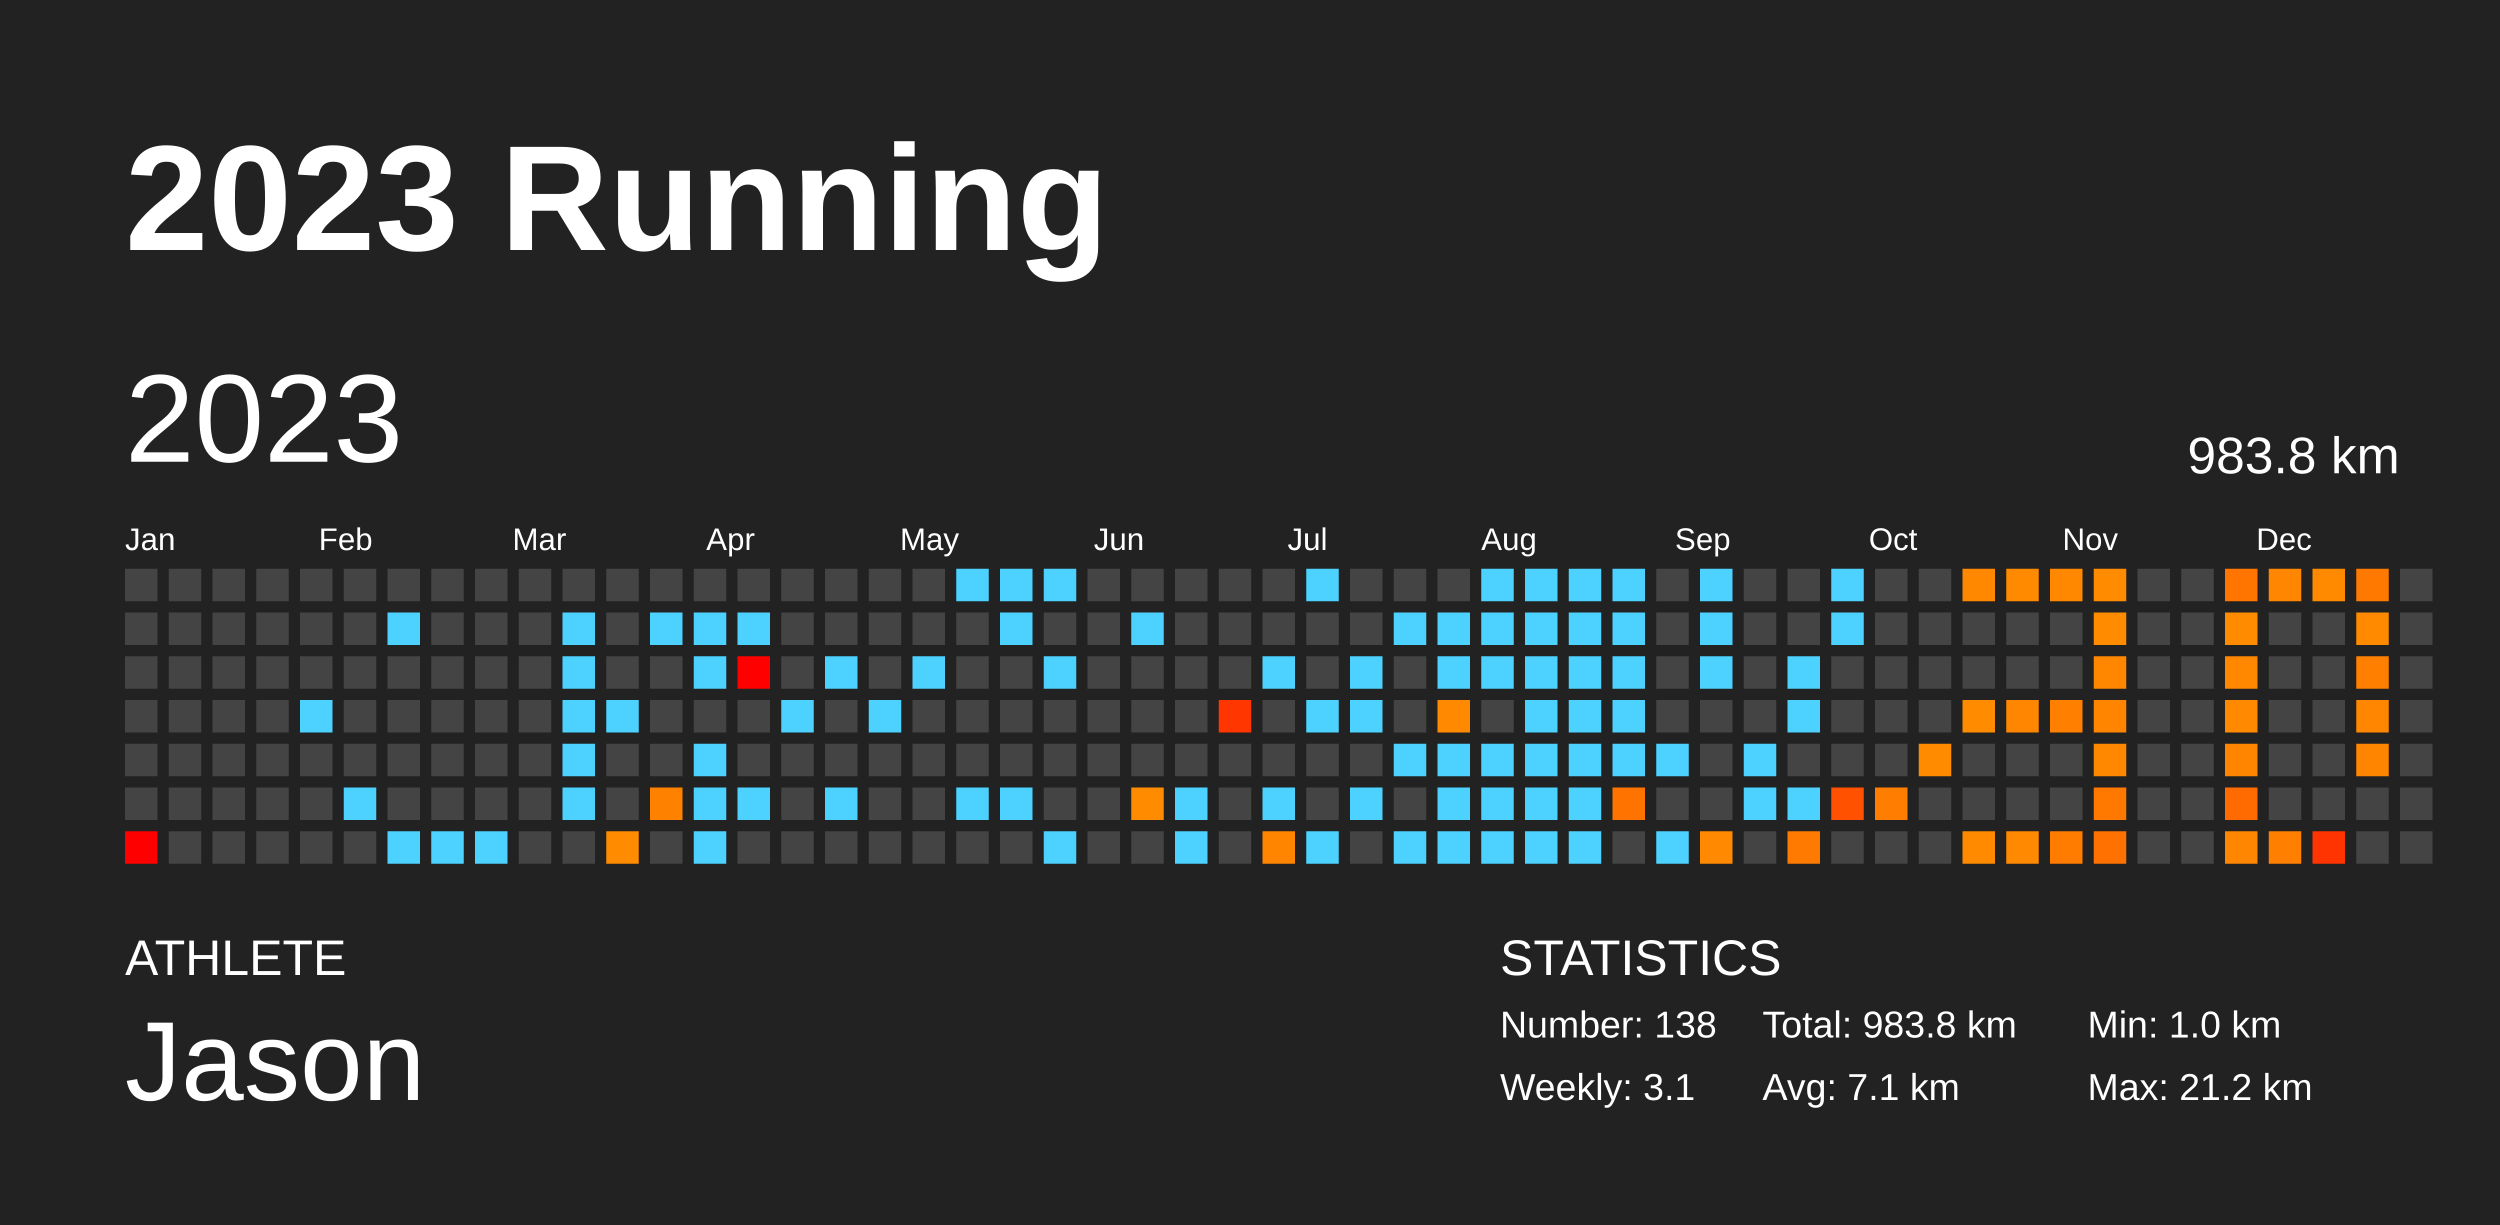
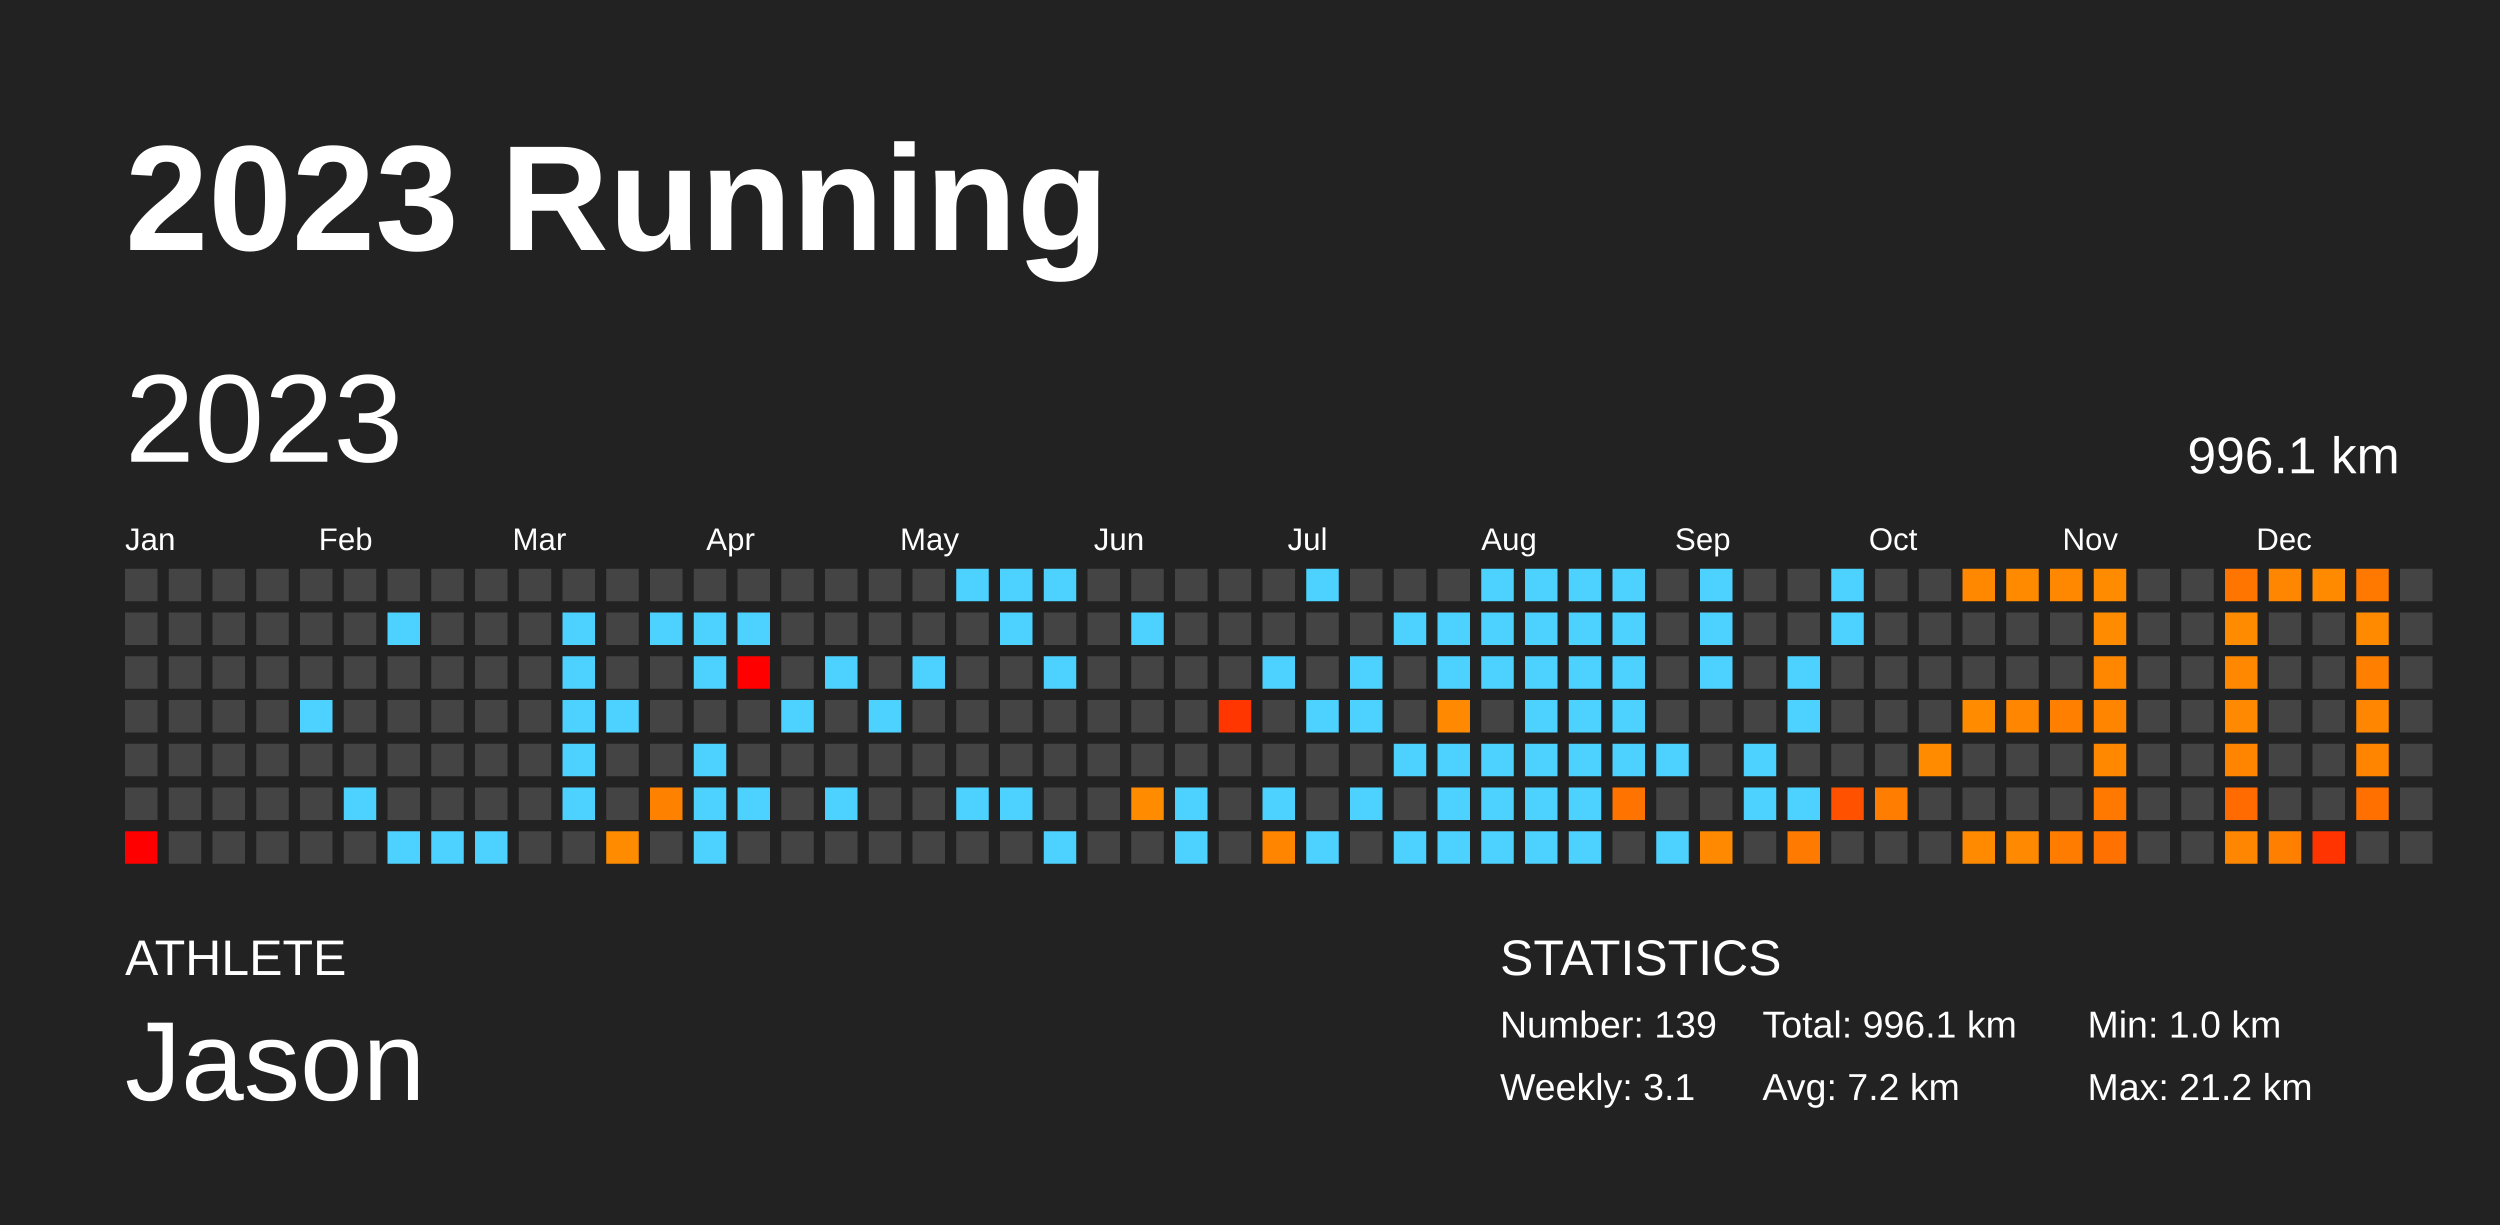
<svg xmlns="http://www.w3.org/2000/svg" baseProfile="full" height="98mm" version="1.1" viewBox="0,0,200,98" width="200mm">
  <defs />
  <rect fill="#222222" height="98" width="200" x="0" y="0" />
  <text fill="#FFFFFF" style="font-size:12px; font-family:Arial; font-weight:bold;" x="10" y="20">2023 Running</text>
  <text fill="#FFFFFF" style="font-size:4px; font-family:Arial" x="10" y="78">ATHLETE</text>
  <text fill="#FFFFFF" style="font-size:9px; font-family:Arial" x="10" y="88">Jason</text>
  <text fill="#FFFFFF" style="font-size:4px; font-family:Arial" x="120" y="78">STATISTICS</text>
-   <text fill="#FFFFFF" style="font-size:3px; font-family:Arial" x="120" y="83">Number: 138</text>
+   <text fill="#FFFFFF" style="font-size:3px; font-family:Arial" x="120" y="83">Number: 139</text>
  <text fill="#FFFFFF" style="font-size:3px; font-family:Arial" x="120" y="88">Weekly: 3.1</text>
-   <text fill="#FFFFFF" style="font-size:3px; font-family:Arial" x="141" y="83">Total: 983.8 km</text>
-   <text fill="#FFFFFF" style="font-size:3px; font-family:Arial" x="141" y="88">Avg: 7.1 km</text>
+   <text fill="#FFFFFF" style="font-size:3px; font-family:Arial" x="141" y="83">Total: 996.1 km</text>
+   <text fill="#FFFFFF" style="font-size:3px; font-family:Arial" x="141" y="88">Avg: 7.2 km</text>
  <text fill="#FFFFFF" style="font-size:3px; font-family:Arial" x="167" y="83">Min: 1.0 km</text>
  <text fill="#FFFFFF" style="font-size:3px; font-family:Arial" x="167" y="88">Max: 21.2 km</text>
  <text dominant-baseline="hanging" fill="#FFFFFF" style="font-size:10.0px; font-family:Arial;" x="10" y="30">2023</text>
-   <text dominant-baseline="hanging" fill="#FFFFFF" style="font-size:4.125px; font-family:Arial;" x="175" y="35">983.8 km</text>
+   <text dominant-baseline="hanging" fill="#FFFFFF" style="font-size:4.125px; font-family:Arial;" x="175" y="35">996.1 km</text>
  <text fill="#FFFFFF" style="font-size:2.5px; font-family:Arial" x="10.0" y="44">Jan</text>
  <text fill="#FFFFFF" style="font-size:2.5px; font-family:Arial" x="25.5" y="44">Feb</text>
  <text fill="#FFFFFF" style="font-size:2.5px; font-family:Arial" x="41.0" y="44">Mar</text>
  <text fill="#FFFFFF" style="font-size:2.5px; font-family:Arial" x="56.5" y="44">Apr</text>
  <text fill="#FFFFFF" style="font-size:2.5px; font-family:Arial" x="72.0" y="44">May</text>
  <text fill="#FFFFFF" style="font-size:2.5px; font-family:Arial" x="87.5" y="44">Jun</text>
  <text fill="#FFFFFF" style="font-size:2.5px; font-family:Arial" x="103.0" y="44">Jul</text>
  <text fill="#FFFFFF" style="font-size:2.5px; font-family:Arial" x="118.5" y="44">Aug</text>
  <text fill="#FFFFFF" style="font-size:2.5px; font-family:Arial" x="134.0" y="44">Sep</text>
  <text fill="#FFFFFF" style="font-size:2.5px; font-family:Arial" x="149.5" y="44">Oct</text>
  <text fill="#FFFFFF" style="font-size:2.5px; font-family:Arial" x="165.0" y="44">Nov</text>
  <text fill="#FFFFFF" style="font-size:2.5px; font-family:Arial" x="180.5" y="44">Dec</text>
  <rect fill="#444444" height="2.6" width="2.6" x="10.0" y="45.5" />
  <rect fill="#444444" height="2.6" width="2.6" x="10.0" y="49.0" />
  <rect fill="#444444" height="2.6" width="2.6" x="10.0" y="52.5" />
  <rect fill="#444444" height="2.6" width="2.6" x="10.0" y="56.0" />
  <rect fill="#444444" height="2.6" width="2.6" x="10.0" y="59.5" />
  <rect fill="#444444" height="2.6" width="2.6" x="10.0" y="63.0" />
  <rect fill="red" height="2.6" width="2.6" x="10.0" y="66.5" />
  <rect fill="#444444" height="2.6" width="2.6" x="13.5" y="45.5" />
  <rect fill="#444444" height="2.6" width="2.6" x="13.5" y="49.0" />
  <rect fill="#444444" height="2.6" width="2.6" x="13.5" y="52.5" />
  <rect fill="#444444" height="2.6" width="2.6" x="13.5" y="56.0" />
  <rect fill="#444444" height="2.6" width="2.6" x="13.5" y="59.5" />
  <rect fill="#444444" height="2.6" width="2.6" x="13.5" y="63.0" />
  <rect fill="#444444" height="2.6" width="2.6" x="13.5" y="66.5" />
  <rect fill="#444444" height="2.6" width="2.6" x="17.0" y="45.5" />
  <rect fill="#444444" height="2.6" width="2.6" x="17.0" y="49.0" />
  <rect fill="#444444" height="2.6" width="2.6" x="17.0" y="52.5" />
  <rect fill="#444444" height="2.6" width="2.6" x="17.0" y="56.0" />
  <rect fill="#444444" height="2.6" width="2.6" x="17.0" y="59.5" />
  <rect fill="#444444" height="2.6" width="2.6" x="17.0" y="63.0" />
  <rect fill="#444444" height="2.6" width="2.6" x="17.0" y="66.5" />
  <rect fill="#444444" height="2.6" width="2.6" x="20.5" y="45.5" />
  <rect fill="#444444" height="2.6" width="2.6" x="20.5" y="49.0" />
  <rect fill="#444444" height="2.6" width="2.6" x="20.5" y="52.5" />
  <rect fill="#444444" height="2.6" width="2.6" x="20.5" y="56.0" />
  <rect fill="#444444" height="2.6" width="2.6" x="20.5" y="59.5" />
  <rect fill="#444444" height="2.6" width="2.6" x="20.5" y="63.0" />
  <rect fill="#444444" height="2.6" width="2.6" x="20.5" y="66.5" />
  <rect fill="#444444" height="2.6" width="2.6" x="24.0" y="45.5" />
  <rect fill="#444444" height="2.6" width="2.6" x="24.0" y="49.0" />
  <rect fill="#444444" height="2.6" width="2.6" x="24.0" y="52.5" />
  <rect fill="#4dd2ff" height="2.6" width="2.6" x="24.0" y="56.0" />
  <rect fill="#444444" height="2.6" width="2.6" x="24.0" y="59.5" />
  <rect fill="#444444" height="2.6" width="2.6" x="24.0" y="63.0" />
  <rect fill="#444444" height="2.6" width="2.6" x="24.0" y="66.5" />
  <rect fill="#444444" height="2.6" width="2.6" x="27.5" y="45.5" />
  <rect fill="#444444" height="2.6" width="2.6" x="27.5" y="49.0" />
  <rect fill="#444444" height="2.6" width="2.6" x="27.5" y="52.5" />
  <rect fill="#444444" height="2.6" width="2.6" x="27.5" y="56.0" />
  <rect fill="#444444" height="2.6" width="2.6" x="27.5" y="59.5" />
  <rect fill="#4dd2ff" height="2.6" width="2.6" x="27.5" y="63.0" />
  <rect fill="#444444" height="2.6" width="2.6" x="27.5" y="66.5" />
  <rect fill="#444444" height="2.6" width="2.6" x="31.0" y="45.5" />
  <rect fill="#4dd2ff" height="2.6" width="2.6" x="31.0" y="49.0" />
  <rect fill="#444444" height="2.6" width="2.6" x="31.0" y="52.5" />
  <rect fill="#444444" height="2.6" width="2.6" x="31.0" y="56.0" />
  <rect fill="#444444" height="2.6" width="2.6" x="31.0" y="59.5" />
  <rect fill="#444444" height="2.6" width="2.6" x="31.0" y="63.0" />
  <rect fill="#4dd2ff" height="2.6" width="2.6" x="31.0" y="66.5" />
  <rect fill="#444444" height="2.6" width="2.6" x="34.5" y="45.5" />
  <rect fill="#444444" height="2.6" width="2.6" x="34.5" y="49.0" />
  <rect fill="#444444" height="2.6" width="2.6" x="34.5" y="52.5" />
  <rect fill="#444444" height="2.6" width="2.6" x="34.5" y="56.0" />
  <rect fill="#444444" height="2.6" width="2.6" x="34.5" y="59.5" />
  <rect fill="#444444" height="2.6" width="2.6" x="34.5" y="63.0" />
  <rect fill="#4dd2ff" height="2.6" width="2.6" x="34.5" y="66.5" />
  <rect fill="#444444" height="2.6" width="2.6" x="38.0" y="45.5" />
  <rect fill="#444444" height="2.6" width="2.6" x="38.0" y="49.0" />
  <rect fill="#444444" height="2.6" width="2.6" x="38.0" y="52.5" />
  <rect fill="#444444" height="2.6" width="2.6" x="38.0" y="56.0" />
  <rect fill="#444444" height="2.6" width="2.6" x="38.0" y="59.5" />
  <rect fill="#444444" height="2.6" width="2.6" x="38.0" y="63.0" />
  <rect fill="#4dd2ff" height="2.6" width="2.6" x="38.0" y="66.5" />
  <rect fill="#444444" height="2.6" width="2.6" x="41.5" y="45.5" />
  <rect fill="#444444" height="2.6" width="2.6" x="41.5" y="49.0" />
  <rect fill="#444444" height="2.6" width="2.6" x="41.5" y="52.5" />
  <rect fill="#444444" height="2.6" width="2.6" x="41.5" y="56.0" />
  <rect fill="#444444" height="2.6" width="2.6" x="41.5" y="59.5" />
  <rect fill="#444444" height="2.6" width="2.6" x="41.5" y="63.0" />
  <rect fill="#444444" height="2.6" width="2.6" x="41.5" y="66.5" />
  <rect fill="#444444" height="2.6" width="2.6" x="45.0" y="45.5" />
  <rect fill="#4dd2ff" height="2.6" width="2.6" x="45.0" y="49.0" />
  <rect fill="#4dd2ff" height="2.6" width="2.6" x="45.0" y="52.5" />
  <rect fill="#4dd2ff" height="2.6" width="2.6" x="45.0" y="56.0" />
  <rect fill="#4dd2ff" height="2.6" width="2.6" x="45.0" y="59.5" />
  <rect fill="#4dd2ff" height="2.6" width="2.6" x="45.0" y="63.0" />
  <rect fill="#444444" height="2.6" width="2.6" x="45.0" y="66.5" />
  <rect fill="#444444" height="2.6" width="2.6" x="48.5" y="45.5" />
  <rect fill="#444444" height="2.6" width="2.6" x="48.5" y="49.0" />
  <rect fill="#444444" height="2.6" width="2.6" x="48.5" y="52.5" />
  <rect fill="#4dd2ff" height="2.6" width="2.6" x="48.5" y="56.0" />
  <rect fill="#444444" height="2.6" width="2.6" x="48.5" y="59.5" />
  <rect fill="#444444" height="2.6" width="2.6" x="48.5" y="63.0" />
  <rect fill="#ff8b00" height="2.6" width="2.6" x="48.5" y="66.5" />
  <rect fill="#444444" height="2.6" width="2.6" x="52.0" y="45.5" />
  <rect fill="#4dd2ff" height="2.6" width="2.6" x="52.0" y="49.0" />
  <rect fill="#444444" height="2.6" width="2.6" x="52.0" y="52.5" />
  <rect fill="#444444" height="2.6" width="2.6" x="52.0" y="56.0" />
  <rect fill="#444444" height="2.6" width="2.6" x="52.0" y="59.5" />
  <rect fill="#ff8100" height="2.6" width="2.6" x="52.0" y="63.0" />
  <rect fill="#444444" height="2.6" width="2.6" x="52.0" y="66.5" />
  <rect fill="#444444" height="2.6" width="2.6" x="55.5" y="45.5" />
  <rect fill="#4dd2ff" height="2.6" width="2.6" x="55.5" y="49.0" />
  <rect fill="#4dd2ff" height="2.6" width="2.6" x="55.5" y="52.5" />
  <rect fill="#444444" height="2.6" width="2.6" x="55.5" y="56.0" />
  <rect fill="#4dd2ff" height="2.6" width="2.6" x="55.5" y="59.5" />
  <rect fill="#4dd2ff" height="2.6" width="2.6" x="55.5" y="63.0" />
  <rect fill="#4dd2ff" height="2.6" width="2.6" x="55.5" y="66.5" />
  <rect fill="#444444" height="2.6" width="2.6" x="59.0" y="45.5" />
  <rect fill="#4dd2ff" height="2.6" width="2.6" x="59.0" y="49.0" />
  <rect fill="red" height="2.6" width="2.6" x="59.0" y="52.5" />
  <rect fill="#444444" height="2.6" width="2.6" x="59.0" y="56.0" />
  <rect fill="#444444" height="2.6" width="2.6" x="59.0" y="59.5" />
  <rect fill="#4dd2ff" height="2.6" width="2.6" x="59.0" y="63.0" />
  <rect fill="#444444" height="2.6" width="2.6" x="59.0" y="66.5" />
  <rect fill="#444444" height="2.6" width="2.6" x="62.5" y="45.5" />
  <rect fill="#444444" height="2.6" width="2.6" x="62.5" y="49.0" />
  <rect fill="#444444" height="2.6" width="2.6" x="62.5" y="52.5" />
  <rect fill="#4dd2ff" height="2.6" width="2.6" x="62.5" y="56.0" />
  <rect fill="#444444" height="2.6" width="2.6" x="62.5" y="59.5" />
  <rect fill="#444444" height="2.6" width="2.6" x="62.5" y="63.0" />
  <rect fill="#444444" height="2.6" width="2.6" x="62.5" y="66.5" />
  <rect fill="#444444" height="2.6" width="2.6" x="66.0" y="45.5" />
  <rect fill="#444444" height="2.6" width="2.6" x="66.0" y="49.0" />
  <rect fill="#4dd2ff" height="2.6" width="2.6" x="66.0" y="52.5" />
  <rect fill="#444444" height="2.6" width="2.6" x="66.0" y="56.0" />
  <rect fill="#444444" height="2.6" width="2.6" x="66.0" y="59.5" />
  <rect fill="#4dd2ff" height="2.6" width="2.6" x="66.0" y="63.0" />
  <rect fill="#444444" height="2.6" width="2.6" x="66.0" y="66.5" />
  <rect fill="#444444" height="2.6" width="2.6" x="69.5" y="45.5" />
  <rect fill="#444444" height="2.6" width="2.6" x="69.5" y="49.0" />
  <rect fill="#444444" height="2.6" width="2.6" x="69.5" y="52.5" />
  <rect fill="#4dd2ff" height="2.6" width="2.6" x="69.5" y="56.0" />
  <rect fill="#444444" height="2.6" width="2.6" x="69.5" y="59.5" />
  <rect fill="#444444" height="2.6" width="2.6" x="69.5" y="63.0" />
  <rect fill="#444444" height="2.6" width="2.6" x="69.5" y="66.5" />
  <rect fill="#444444" height="2.6" width="2.6" x="73.0" y="45.5" />
  <rect fill="#444444" height="2.6" width="2.6" x="73.0" y="49.0" />
  <rect fill="#4dd2ff" height="2.6" width="2.6" x="73.0" y="52.5" />
  <rect fill="#444444" height="2.6" width="2.6" x="73.0" y="56.0" />
  <rect fill="#444444" height="2.6" width="2.6" x="73.0" y="59.5" />
  <rect fill="#444444" height="2.6" width="2.6" x="73.0" y="63.0" />
  <rect fill="#444444" height="2.6" width="2.6" x="73.0" y="66.5" />
  <rect fill="#4dd2ff" height="2.6" width="2.6" x="76.5" y="45.5" />
  <rect fill="#444444" height="2.6" width="2.6" x="76.5" y="49.0" />
  <rect fill="#444444" height="2.6" width="2.6" x="76.5" y="52.5" />
  <rect fill="#444444" height="2.6" width="2.6" x="76.5" y="56.0" />
  <rect fill="#444444" height="2.6" width="2.6" x="76.5" y="59.5" />
  <rect fill="#4dd2ff" height="2.6" width="2.6" x="76.5" y="63.0" />
  <rect fill="#444444" height="2.6" width="2.6" x="76.5" y="66.5" />
  <rect fill="#4dd2ff" height="2.6" width="2.6" x="80.0" y="45.5" />
  <rect fill="#4dd2ff" height="2.6" width="2.6" x="80.0" y="49.0" />
  <rect fill="#444444" height="2.6" width="2.6" x="80.0" y="52.5" />
  <rect fill="#444444" height="2.6" width="2.6" x="80.0" y="56.0" />
  <rect fill="#444444" height="2.6" width="2.6" x="80.0" y="59.5" />
  <rect fill="#4dd2ff" height="2.6" width="2.6" x="80.0" y="63.0" />
  <rect fill="#444444" height="2.6" width="2.6" x="80.0" y="66.5" />
  <rect fill="#4dd2ff" height="2.6" width="2.6" x="83.5" y="45.5" />
  <rect fill="#444444" height="2.6" width="2.6" x="83.5" y="49.0" />
  <rect fill="#4dd2ff" height="2.6" width="2.6" x="83.5" y="52.5" />
  <rect fill="#444444" height="2.6" width="2.6" x="83.5" y="56.0" />
  <rect fill="#444444" height="2.6" width="2.6" x="83.5" y="59.5" />
  <rect fill="#444444" height="2.6" width="2.6" x="83.5" y="63.0" />
  <rect fill="#4dd2ff" height="2.6" width="2.6" x="83.5" y="66.5" />
  <rect fill="#444444" height="2.6" width="2.6" x="87.0" y="45.5" />
  <rect fill="#444444" height="2.6" width="2.6" x="87.0" y="49.0" />
  <rect fill="#444444" height="2.6" width="2.6" x="87.0" y="52.5" />
  <rect fill="#444444" height="2.6" width="2.6" x="87.0" y="56.0" />
  <rect fill="#444444" height="2.6" width="2.6" x="87.0" y="59.5" />
  <rect fill="#444444" height="2.6" width="2.6" x="87.0" y="63.0" />
  <rect fill="#444444" height="2.6" width="2.6" x="87.0" y="66.5" />
  <rect fill="#444444" height="2.6" width="2.6" x="90.5" y="45.5" />
  <rect fill="#4dd2ff" height="2.6" width="2.6" x="90.5" y="49.0" />
  <rect fill="#444444" height="2.6" width="2.6" x="90.5" y="52.5" />
  <rect fill="#444444" height="2.6" width="2.6" x="90.5" y="56.0" />
  <rect fill="#444444" height="2.6" width="2.6" x="90.5" y="59.5" />
  <rect fill="#ff8b00" height="2.6" width="2.6" x="90.5" y="63.0" />
  <rect fill="#444444" height="2.6" width="2.6" x="90.5" y="66.5" />
  <rect fill="#444444" height="2.6" width="2.6" x="94.0" y="45.5" />
  <rect fill="#444444" height="2.6" width="2.6" x="94.0" y="49.0" />
  <rect fill="#444444" height="2.6" width="2.6" x="94.0" y="52.5" />
  <rect fill="#444444" height="2.6" width="2.6" x="94.0" y="56.0" />
  <rect fill="#444444" height="2.6" width="2.6" x="94.0" y="59.5" />
  <rect fill="#4dd2ff" height="2.6" width="2.6" x="94.0" y="63.0" />
  <rect fill="#4dd2ff" height="2.6" width="2.6" x="94.0" y="66.5" />
  <rect fill="#444444" height="2.6" width="2.6" x="97.5" y="45.5" />
  <rect fill="#444444" height="2.6" width="2.6" x="97.5" y="49.0" />
  <rect fill="#444444" height="2.6" width="2.6" x="97.5" y="52.5" />
  <rect fill="#ff3600" height="2.6" width="2.6" x="97.5" y="56.0" />
  <rect fill="#444444" height="2.6" width="2.6" x="97.5" y="59.5" />
  <rect fill="#444444" height="2.6" width="2.6" x="97.5" y="63.0" />
  <rect fill="#444444" height="2.6" width="2.6" x="97.5" y="66.5" />
  <rect fill="#444444" height="2.6" width="2.6" x="101.0" y="45.5" />
  <rect fill="#444444" height="2.6" width="2.6" x="101.0" y="49.0" />
  <rect fill="#4dd2ff" height="2.6" width="2.6" x="101.0" y="52.5" />
  <rect fill="#444444" height="2.6" width="2.6" x="101.0" y="56.0" />
  <rect fill="#444444" height="2.6" width="2.6" x="101.0" y="59.5" />
  <rect fill="#4dd2ff" height="2.6" width="2.6" x="101.0" y="63.0" />
  <rect fill="#ff8500" height="2.6" width="2.6" x="101.0" y="66.5" />
  <rect fill="#4dd2ff" height="2.6" width="2.6" x="104.5" y="45.5" />
  <rect fill="#444444" height="2.6" width="2.6" x="104.5" y="49.0" />
  <rect fill="#444444" height="2.6" width="2.6" x="104.5" y="52.5" />
  <rect fill="#4dd2ff" height="2.6" width="2.6" x="104.5" y="56.0" />
  <rect fill="#444444" height="2.6" width="2.6" x="104.5" y="59.5" />
  <rect fill="#444444" height="2.6" width="2.6" x="104.5" y="63.0" />
  <rect fill="#4dd2ff" height="2.6" width="2.6" x="104.5" y="66.5" />
  <rect fill="#444444" height="2.6" width="2.6" x="108.0" y="45.5" />
  <rect fill="#444444" height="2.6" width="2.6" x="108.0" y="49.0" />
  <rect fill="#4dd2ff" height="2.6" width="2.6" x="108.0" y="52.5" />
  <rect fill="#4dd2ff" height="2.6" width="2.6" x="108.0" y="56.0" />
  <rect fill="#444444" height="2.6" width="2.6" x="108.0" y="59.5" />
  <rect fill="#4dd2ff" height="2.6" width="2.6" x="108.0" y="63.0" />
  <rect fill="#444444" height="2.6" width="2.6" x="108.0" y="66.5" />
  <rect fill="#444444" height="2.6" width="2.6" x="111.5" y="45.5" />
  <rect fill="#4dd2ff" height="2.6" width="2.6" x="111.5" y="49.0" />
  <rect fill="#444444" height="2.6" width="2.6" x="111.5" y="52.5" />
  <rect fill="#444444" height="2.6" width="2.6" x="111.5" y="56.0" />
  <rect fill="#4dd2ff" height="2.6" width="2.6" x="111.5" y="59.5" />
  <rect fill="#444444" height="2.6" width="2.6" x="111.5" y="63.0" />
  <rect fill="#4dd2ff" height="2.6" width="2.6" x="111.5" y="66.5" />
  <rect fill="#444444" height="2.6" width="2.6" x="115.0" y="45.5" />
  <rect fill="#4dd2ff" height="2.6" width="2.6" x="115.0" y="49.0" />
  <rect fill="#4dd2ff" height="2.6" width="2.6" x="115.0" y="52.5" />
  <rect fill="#ff8900" height="2.6" width="2.6" x="115.0" y="56.0" />
  <rect fill="#4dd2ff" height="2.6" width="2.6" x="115.0" y="59.5" />
  <rect fill="#4dd2ff" height="2.6" width="2.6" x="115.0" y="63.0" />
  <rect fill="#4dd2ff" height="2.6" width="2.6" x="115.0" y="66.5" />
  <rect fill="#4dd2ff" height="2.6" width="2.6" x="118.5" y="45.5" />
  <rect fill="#4dd2ff" height="2.6" width="2.6" x="118.5" y="49.0" />
  <rect fill="#4dd2ff" height="2.6" width="2.6" x="118.5" y="52.5" />
  <rect fill="#444444" height="2.6" width="2.6" x="118.5" y="56.0" />
  <rect fill="#4dd2ff" height="2.6" width="2.6" x="118.5" y="59.5" />
  <rect fill="#4dd2ff" height="2.6" width="2.6" x="118.5" y="63.0" />
  <rect fill="#4dd2ff" height="2.6" width="2.6" x="118.5" y="66.5" />
  <rect fill="#4dd2ff" height="2.6" width="2.6" x="122.0" y="45.5" />
  <rect fill="#4dd2ff" height="2.6" width="2.6" x="122.0" y="49.0" />
  <rect fill="#4dd2ff" height="2.6" width="2.6" x="122.0" y="52.5" />
  <rect fill="#4dd2ff" height="2.6" width="2.6" x="122.0" y="56.0" />
  <rect fill="#4dd2ff" height="2.6" width="2.6" x="122.0" y="59.5" />
  <rect fill="#4dd2ff" height="2.6" width="2.6" x="122.0" y="63.0" />
  <rect fill="#4dd2ff" height="2.6" width="2.6" x="122.0" y="66.5" />
  <rect fill="#4dd2ff" height="2.6" width="2.6" x="125.5" y="45.5" />
  <rect fill="#4dd2ff" height="2.6" width="2.6" x="125.5" y="49.0" />
  <rect fill="#4dd2ff" height="2.6" width="2.6" x="125.5" y="52.5" />
  <rect fill="#4dd2ff" height="2.6" width="2.6" x="125.5" y="56.0" />
  <rect fill="#4dd2ff" height="2.6" width="2.6" x="125.5" y="59.5" />
  <rect fill="#4dd2ff" height="2.6" width="2.6" x="125.5" y="63.0" />
  <rect fill="#4dd2ff" height="2.6" width="2.6" x="125.5" y="66.5" />
  <rect fill="#4dd2ff" height="2.6" width="2.6" x="129.0" y="45.5" />
  <rect fill="#4dd2ff" height="2.6" width="2.6" x="129.0" y="49.0" />
  <rect fill="#4dd2ff" height="2.6" width="2.6" x="129.0" y="52.5" />
  <rect fill="#4dd2ff" height="2.6" width="2.6" x="129.0" y="56.0" />
  <rect fill="#4dd2ff" height="2.6" width="2.6" x="129.0" y="59.5" />
  <rect fill="#ff7400" height="2.6" width="2.6" x="129.0" y="63.0" />
  <rect fill="#444444" height="2.6" width="2.6" x="129.0" y="66.5" />
  <rect fill="#444444" height="2.6" width="2.6" x="132.5" y="45.5" />
  <rect fill="#444444" height="2.6" width="2.6" x="132.5" y="49.0" />
  <rect fill="#444444" height="2.6" width="2.6" x="132.5" y="52.5" />
  <rect fill="#444444" height="2.6" width="2.6" x="132.5" y="56.0" />
  <rect fill="#4dd2ff" height="2.6" width="2.6" x="132.5" y="59.5" />
  <rect fill="#444444" height="2.6" width="2.6" x="132.5" y="63.0" />
  <rect fill="#4dd2ff" height="2.6" width="2.6" x="132.5" y="66.5" />
  <rect fill="#4dd2ff" height="2.6" width="2.6" x="136.0" y="45.5" />
  <rect fill="#4dd2ff" height="2.6" width="2.6" x="136.0" y="49.0" />
  <rect fill="#4dd2ff" height="2.6" width="2.6" x="136.0" y="52.5" />
  <rect fill="#444444" height="2.6" width="2.6" x="136.0" y="56.0" />
  <rect fill="#444444" height="2.6" width="2.6" x="136.0" y="59.5" />
  <rect fill="#444444" height="2.6" width="2.6" x="136.0" y="63.0" />
  <rect fill="#ff8900" height="2.6" width="2.6" x="136.0" y="66.5" />
  <rect fill="#444444" height="2.6" width="2.6" x="139.5" y="45.5" />
  <rect fill="#444444" height="2.6" width="2.6" x="139.5" y="49.0" />
  <rect fill="#444444" height="2.6" width="2.6" x="139.5" y="52.5" />
  <rect fill="#444444" height="2.6" width="2.6" x="139.5" y="56.0" />
  <rect fill="#4dd2ff" height="2.6" width="2.6" x="139.5" y="59.5" />
  <rect fill="#4dd2ff" height="2.6" width="2.6" x="139.5" y="63.0" />
  <rect fill="#444444" height="2.6" width="2.6" x="139.5" y="66.5" />
  <rect fill="#444444" height="2.6" width="2.6" x="143.0" y="45.5" />
  <rect fill="#444444" height="2.6" width="2.6" x="143.0" y="49.0" />
  <rect fill="#4dd2ff" height="2.6" width="2.6" x="143.0" y="52.5" />
  <rect fill="#4dd2ff" height="2.6" width="2.6" x="143.0" y="56.0" />
  <rect fill="#444444" height="2.6" width="2.6" x="143.0" y="59.5" />
  <rect fill="#4dd2ff" height="2.6" width="2.6" x="143.0" y="63.0" />
  <rect fill="#ff7a00" height="2.6" width="2.6" x="143.0" y="66.5" />
  <rect fill="#4dd2ff" height="2.6" width="2.6" x="146.5" y="45.5" />
  <rect fill="#4dd2ff" height="2.6" width="2.6" x="146.5" y="49.0" />
  <rect fill="#444444" height="2.6" width="2.6" x="146.5" y="52.5" />
  <rect fill="#444444" height="2.6" width="2.6" x="146.5" y="56.0" />
  <rect fill="#444444" height="2.6" width="2.6" x="146.5" y="59.5" />
  <rect fill="#ff5100" height="2.6" width="2.6" x="146.5" y="63.0" />
  <rect fill="#444444" height="2.6" width="2.6" x="146.5" y="66.5" />
  <rect fill="#444444" height="2.6" width="2.6" x="150.0" y="45.5" />
  <rect fill="#444444" height="2.6" width="2.6" x="150.0" y="49.0" />
  <rect fill="#444444" height="2.6" width="2.6" x="150.0" y="52.5" />
  <rect fill="#444444" height="2.6" width="2.6" x="150.0" y="56.0" />
  <rect fill="#444444" height="2.6" width="2.6" x="150.0" y="59.5" />
  <rect fill="#ff7d00" height="2.6" width="2.6" x="150.0" y="63.0" />
  <rect fill="#444444" height="2.6" width="2.6" x="150.0" y="66.5" />
  <rect fill="#444444" height="2.6" width="2.6" x="153.5" y="45.5" />
  <rect fill="#444444" height="2.6" width="2.6" x="153.5" y="49.0" />
  <rect fill="#444444" height="2.6" width="2.6" x="153.5" y="52.5" />
  <rect fill="#444444" height="2.6" width="2.6" x="153.5" y="56.0" />
  <rect fill="#ff8b00" height="2.6" width="2.6" x="153.5" y="59.5" />
  <rect fill="#444444" height="2.6" width="2.6" x="153.5" y="63.0" />
  <rect fill="#444444" height="2.6" width="2.6" x="153.5" y="66.5" />
  <rect fill="#ff8800" height="2.6" width="2.6" x="157.0" y="45.5" />
  <rect fill="#444444" height="2.6" width="2.6" x="157.0" y="49.0" />
  <rect fill="#444444" height="2.6" width="2.6" x="157.0" y="52.5" />
  <rect fill="#ff8b00" height="2.6" width="2.6" x="157.0" y="56.0" />
  <rect fill="#444444" height="2.6" width="2.6" x="157.0" y="59.5" />
  <rect fill="#444444" height="2.6" width="2.6" x="157.0" y="63.0" />
  <rect fill="#ff8a00" height="2.6" width="2.6" x="157.0" y="66.5" />
  <rect fill="#ff8a00" height="2.6" width="2.6" x="160.5" y="45.5" />
  <rect fill="#444444" height="2.6" width="2.6" x="160.5" y="49.0" />
  <rect fill="#444444" height="2.6" width="2.6" x="160.5" y="52.5" />
  <rect fill="#ff8600" height="2.6" width="2.6" x="160.5" y="56.0" />
  <rect fill="#444444" height="2.6" width="2.6" x="160.5" y="59.5" />
  <rect fill="#444444" height="2.6" width="2.6" x="160.5" y="63.0" />
  <rect fill="#ff8900" height="2.6" width="2.6" x="160.5" y="66.5" />
  <rect fill="#ff8800" height="2.6" width="2.6" x="164.0" y="45.5" />
  <rect fill="#444444" height="2.6" width="2.6" x="164.0" y="49.0" />
  <rect fill="#444444" height="2.6" width="2.6" x="164.0" y="52.5" />
  <rect fill="#ff7f00" height="2.6" width="2.6" x="164.0" y="56.0" />
  <rect fill="#444444" height="2.6" width="2.6" x="164.0" y="59.5" />
  <rect fill="#444444" height="2.6" width="2.6" x="164.0" y="63.0" />
  <rect fill="#ff7c00" height="2.6" width="2.6" x="164.0" y="66.5" />
  <rect fill="#ff8b00" height="2.6" width="2.6" x="167.5" y="45.5" />
  <rect fill="#ff8b00" height="2.6" width="2.6" x="167.5" y="49.0" />
  <rect fill="#ff8700" height="2.6" width="2.6" x="167.5" y="52.5" />
  <rect fill="#ff8500" height="2.6" width="2.6" x="167.5" y="56.0" />
  <rect fill="#ff8800" height="2.6" width="2.6" x="167.5" y="59.5" />
  <rect fill="#ff7800" height="2.6" width="2.6" x="167.5" y="63.0" />
  <rect fill="#ff7100" height="2.6" width="2.6" x="167.5" y="66.5" />
  <rect fill="#444444" height="2.6" width="2.6" x="171.0" y="45.5" />
  <rect fill="#444444" height="2.6" width="2.6" x="171.0" y="49.0" />
  <rect fill="#444444" height="2.6" width="2.6" x="171.0" y="52.5" />
  <rect fill="#444444" height="2.6" width="2.6" x="171.0" y="56.0" />
  <rect fill="#444444" height="2.6" width="2.6" x="171.0" y="59.5" />
  <rect fill="#444444" height="2.6" width="2.6" x="171.0" y="63.0" />
  <rect fill="#444444" height="2.6" width="2.6" x="171.0" y="66.5" />
  <rect fill="#444444" height="2.6" width="2.6" x="174.5" y="45.5" />
  <rect fill="#444444" height="2.6" width="2.6" x="174.5" y="49.0" />
  <rect fill="#444444" height="2.6" width="2.6" x="174.5" y="52.5" />
  <rect fill="#444444" height="2.6" width="2.6" x="174.5" y="56.0" />
  <rect fill="#444444" height="2.6" width="2.6" x="174.5" y="59.5" />
  <rect fill="#444444" height="2.6" width="2.6" x="174.5" y="63.0" />
  <rect fill="#444444" height="2.6" width="2.6" x="174.5" y="66.5" />
  <rect fill="#ff7500" height="2.6" width="2.6" x="178.0" y="45.5" />
  <rect fill="#ff8b00" height="2.6" width="2.6" x="178.0" y="49.0" />
  <rect fill="#ff8800" height="2.6" width="2.6" x="178.0" y="52.5" />
  <rect fill="#ff8900" height="2.6" width="2.6" x="178.0" y="56.0" />
  <rect fill="#ff8400" height="2.6" width="2.6" x="178.0" y="59.5" />
  <rect fill="#ff6b00" height="2.6" width="2.6" x="178.0" y="63.0" />
  <rect fill="#ff8600" height="2.6" width="2.6" x="178.0" y="66.5" />
  <rect fill="#ff8600" height="2.6" width="2.6" x="181.5" y="45.5" />
  <rect fill="#444444" height="2.6" width="2.6" x="181.5" y="49.0" />
  <rect fill="#444444" height="2.6" width="2.6" x="181.5" y="52.5" />
  <rect fill="#444444" height="2.6" width="2.6" x="181.5" y="56.0" />
  <rect fill="#444444" height="2.6" width="2.6" x="181.5" y="59.5" />
  <rect fill="#444444" height="2.6" width="2.6" x="181.5" y="63.0" />
  <rect fill="#ff8000" height="2.6" width="2.6" x="181.5" y="66.5" />
  <rect fill="#ff8a00" height="2.6" width="2.6" x="185.0" y="45.5" />
  <rect fill="#444444" height="2.6" width="2.6" x="185.0" y="49.0" />
  <rect fill="#444444" height="2.6" width="2.6" x="185.0" y="52.5" />
  <rect fill="#444444" height="2.6" width="2.6" x="185.0" y="56.0" />
  <rect fill="#444444" height="2.6" width="2.6" x="185.0" y="59.5" />
  <rect fill="#444444" height="2.6" width="2.6" x="185.0" y="63.0" />
  <rect fill="#ff3400" height="2.6" width="2.6" x="185.0" y="66.5" />
  <rect fill="#ff7900" height="2.6" width="2.6" x="188.5" y="45.5" />
  <rect fill="#ff8a00" height="2.6" width="2.6" x="188.5" y="49.0" />
  <rect fill="#ff8000" height="2.6" width="2.6" x="188.5" y="52.5" />
  <rect fill="#ff8600" height="2.6" width="2.6" x="188.5" y="56.0" />
  <rect fill="#ff8400" height="2.6" width="2.6" x="188.5" y="59.5" />
-   <rect fill="#444444" height="2.6" width="2.6" x="188.5" y="63.0" />
+   <rect fill="#ff7000" height="2.6" width="2.6" x="188.5" y="63.0" />
  <rect fill="#444444" height="2.6" width="2.6" x="188.5" y="66.5" />
  <rect fill="#444444" height="2.6" width="2.6" x="192.0" y="45.5" />
  <rect fill="#444444" height="2.6" width="2.6" x="192.0" y="49.0" />
  <rect fill="#444444" height="2.6" width="2.6" x="192.0" y="52.5" />
  <rect fill="#444444" height="2.6" width="2.6" x="192.0" y="56.0" />
  <rect fill="#444444" height="2.6" width="2.6" x="192.0" y="59.5" />
  <rect fill="#444444" height="2.6" width="2.6" x="192.0" y="63.0" />
  <rect fill="#444444" height="2.6" width="2.6" x="192.0" y="66.5" />
</svg>
